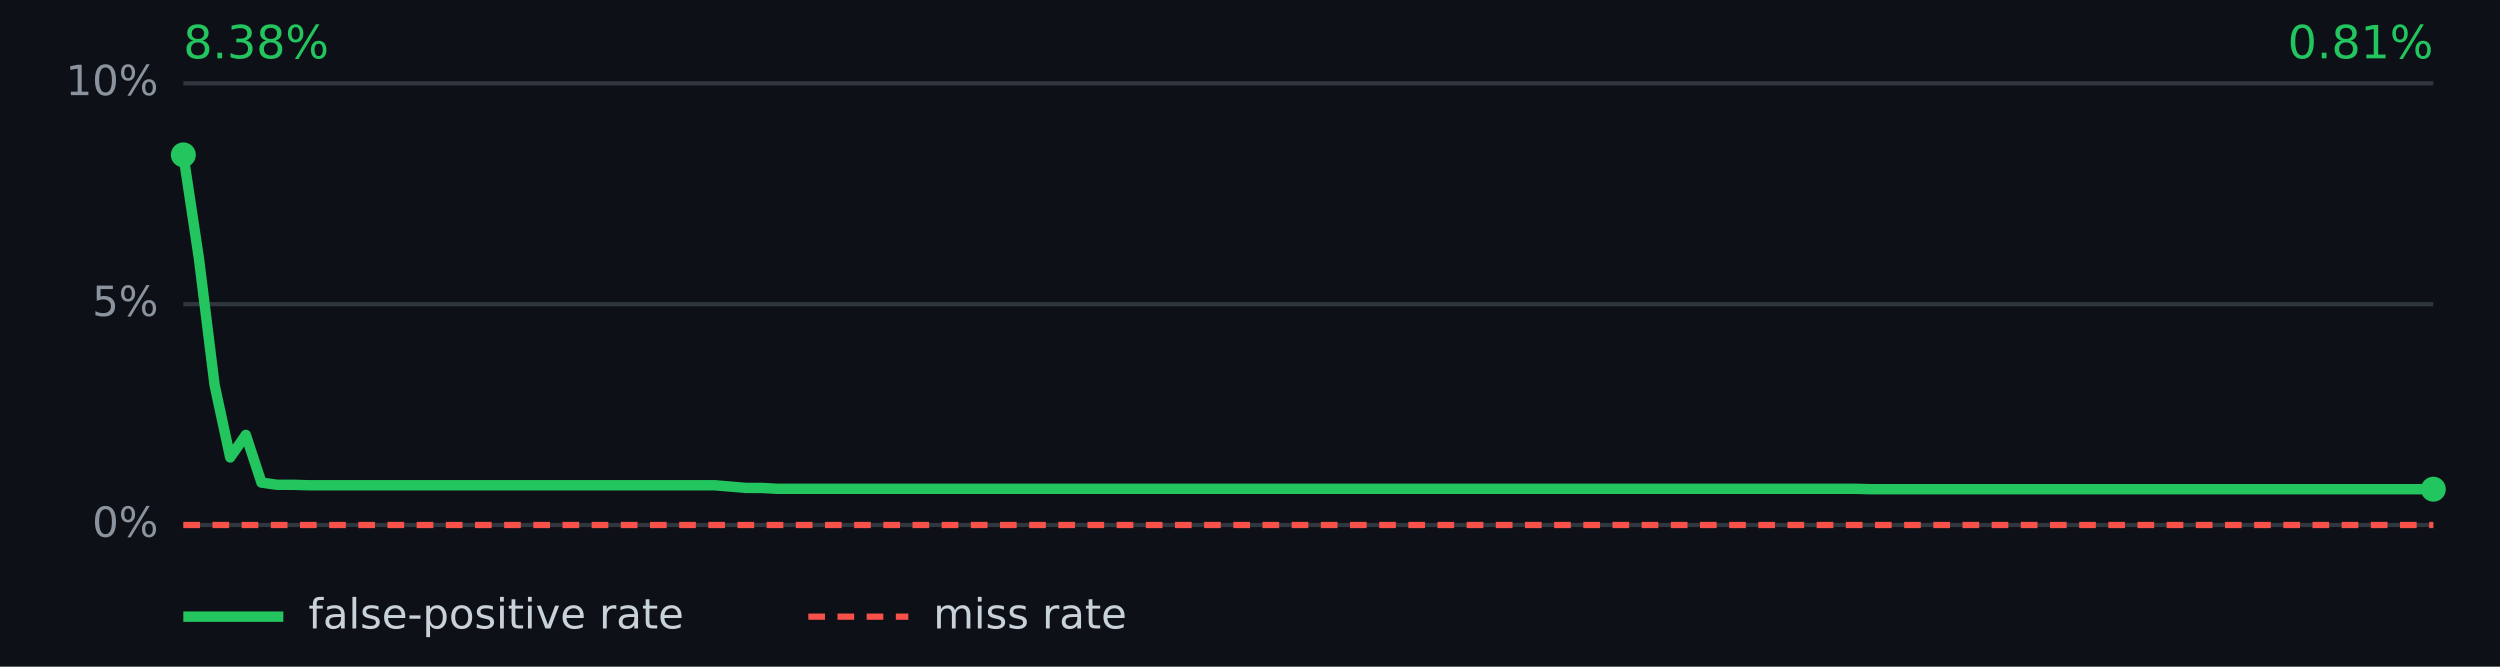
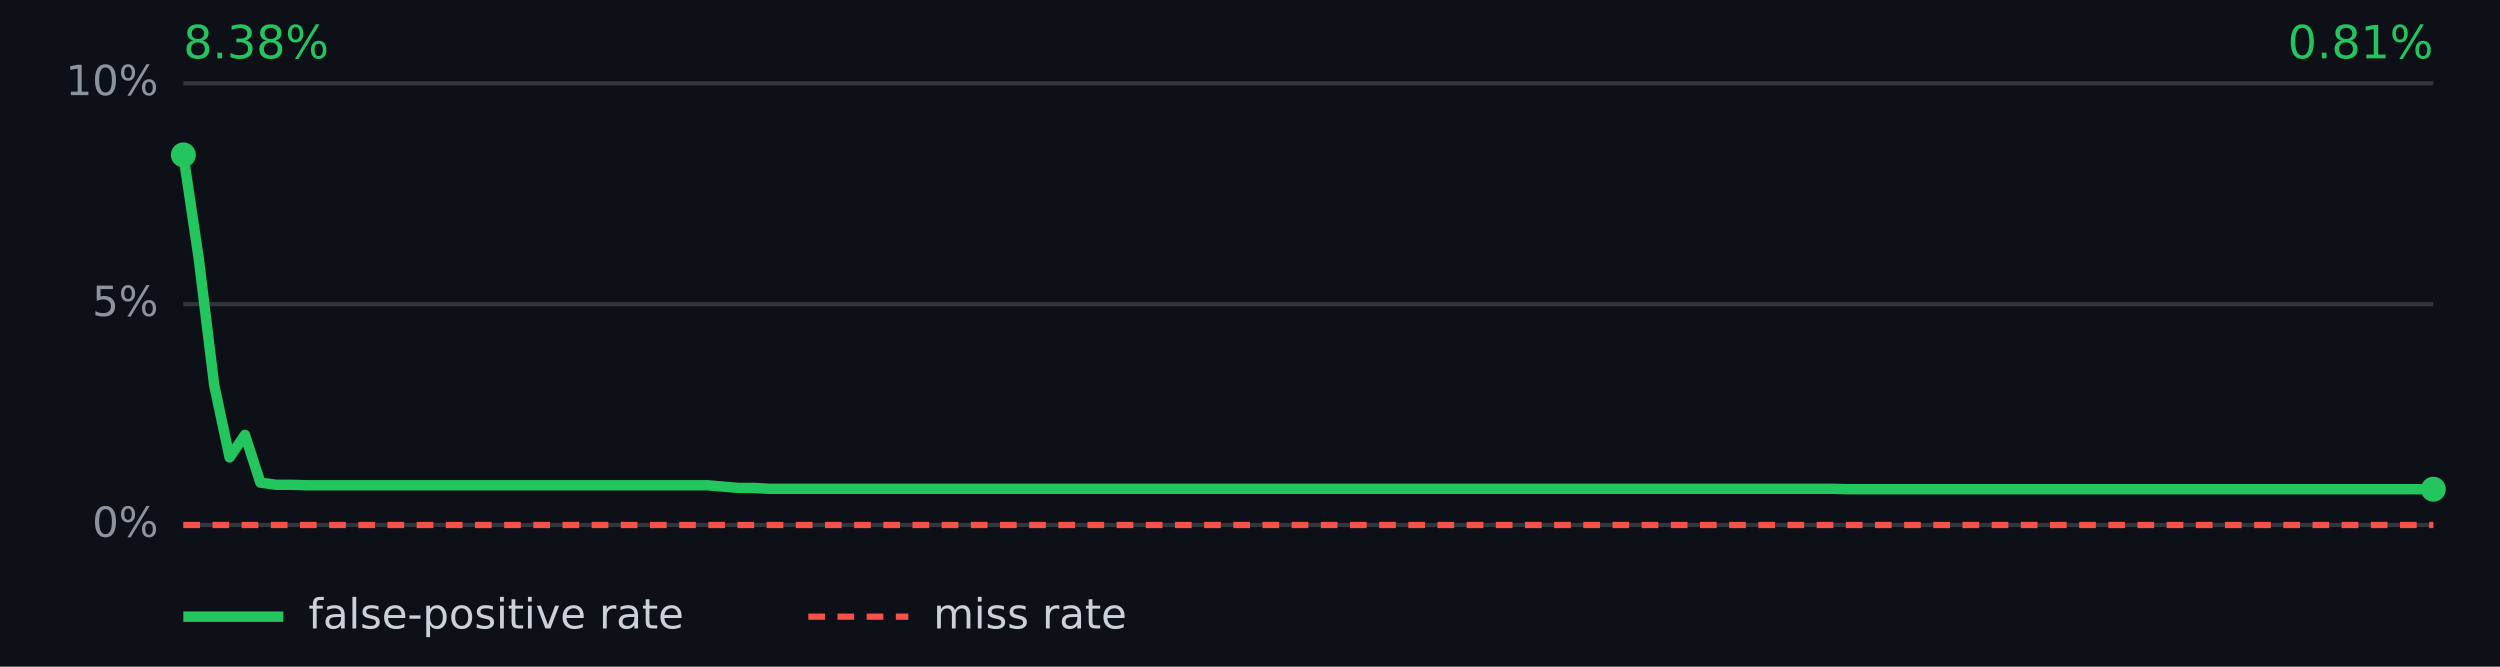
<svg xmlns="http://www.w3.org/2000/svg" width="600" height="160" role="img" aria-label="false-positive rate trend: 8.38% to 0.81%">
  <rect width="100%" height="160" fill="#0d1117" />
  <line x1="44" y1="20.00" x2="584" y2="20.00" stroke="#30363d" stroke-width="1" />
  <text x="38" y="20.00" font-family="Verdana,Geneva,DejaVu Sans,sans-serif" font-size="10" fill="#8b949e" text-anchor="end" dominant-baseline="middle">10%</text>
  <line x1="44" y1="73.00" x2="584" y2="73.00" stroke="#30363d" stroke-width="1" />
  <text x="38" y="73.00" font-family="Verdana,Geneva,DejaVu Sans,sans-serif" font-size="10" fill="#8b949e" text-anchor="end" dominant-baseline="middle">5%</text>
  <line x1="44" y1="126.00" x2="584" y2="126.00" stroke="#30363d" stroke-width="1" />
  <text x="38" y="126.00" font-family="Verdana,Geneva,DejaVu Sans,sans-serif" font-size="10" fill="#8b949e" text-anchor="end" dominant-baseline="middle">0%</text>
-   <polyline points="44.00,126.00 47.97,126.00 51.94,126.00 55.91,126.00 59.88,126.00 63.85,126.00 67.82,126.00 71.79,126.00 75.76,126.00 79.74,126.00 83.71,126.00 87.68,126.00 91.65,126.00 95.62,126.00 99.59,126.00 103.56,126.00 107.53,126.00 111.50,126.00 115.47,126.00 119.44,126.00 123.41,126.00 127.38,126.00 131.35,126.00 135.32,126.00 139.29,126.00 143.26,126.00 147.24,126.00 151.21,126.00 155.18,126.00 159.15,126.00 163.12,126.00 167.09,126.00 171.06,126.00 175.03,126.00 179.00,126.00 182.97,126.00 186.94,126.00 190.91,126.00 194.88,126.00 198.85,126.00 202.82,126.00 206.79,126.00 210.76,126.00 214.74,126.00 218.71,126.00 222.68,126.00 226.65,126.00 230.62,126.00 234.59,126.00 238.56,126.00 242.53,126.00 246.50,126.00 250.47,126.00 254.44,126.00 258.41,126.00 262.38,126.00 266.35,126.00 270.32,126.00 274.29,126.00 278.26,126.00 282.24,126.00 286.21,126.00 290.18,126.00 294.15,126.00 298.12,126.00 302.09,126.00 306.06,126.00 310.03,126.00 314.00,126.00 317.97,126.00 321.94,126.00 325.91,126.00 329.88,126.00 333.85,126.00 337.82,126.00 341.79,126.00 345.76,126.00 349.74,126.00 353.71,126.00 357.68,126.00 361.65,126.00 365.62,126.00 369.59,126.00 373.56,126.00 377.53,126.00 381.50,126.00 385.47,126.00 389.44,126.00 393.41,126.00 397.38,126.00 401.35,126.00 405.32,126.00 409.29,126.00 413.26,126.00 417.24,126.00 421.21,126.00 425.18,126.00 429.15,126.00 433.12,126.00 437.09,126.00 441.06,126.00 445.03,126.00 449.00,126.00 452.97,126.00 456.94,126.00 460.91,126.00 464.88,126.00 468.85,126.00 472.82,126.00 476.79,126.00 480.76,126.00 484.74,126.00 488.71,126.00 492.68,126.00 496.65,126.00 500.62,126.00 504.59,126.00 508.56,126.00 512.53,126.00 516.50,126.00 520.47,126.00 524.44,126.00 528.41,126.00 532.38,126.00 536.35,126.00 540.32,126.00 544.29,126.00 548.26,126.00 552.24,126.00 556.21,126.00 560.18,126.00 564.15,126.00 568.12,126.00 572.09,126.00 576.06,126.00 580.03,126.00 584.00,126.00" fill="none" stroke="#f85149" stroke-width="1.5" stroke-dasharray="4,3" />
-   <polyline points="44.00,37.17 47.75,62.08 51.50,92.40 55.25,109.78 59.00,104.38 62.75,115.82 66.50,116.35 70.25,116.35 74.00,116.46 77.75,116.46 81.50,116.46 85.25,116.46 89.00,116.46 92.75,116.46 96.50,116.46 100.25,116.46 104.00,116.46 107.75,116.46 111.50,116.46 115.25,116.46 119.00,116.46 122.75,116.46 126.50,116.46 130.25,116.46 134.00,116.46 137.75,116.46 141.50,116.46 145.25,116.46 149.00,116.46 152.75,116.46 156.50,116.46 160.25,116.46 164.00,116.46 167.75,116.46 171.50,116.46 175.25,116.78 179.00,117.10 182.75,117.10 186.50,117.31 190.25,117.31 194.00,117.31 197.75,117.31 201.50,117.31 205.25,117.31 209.00,117.31 212.75,117.31 216.50,117.31 220.25,117.31 224.00,117.31 227.75,117.31 231.50,117.31 235.25,117.31 239.00,117.31 242.75,117.31 246.50,117.31 250.25,117.31 254.00,117.31 257.75,117.31 261.50,117.31 265.25,117.31 269.00,117.31 272.75,117.31 276.50,117.31 280.25,117.31 284.00,117.31 287.75,117.31 291.50,117.31 295.25,117.31 299.00,117.31 302.75,117.31 306.50,117.31 310.25,117.31 314.00,117.31 317.75,117.31 321.50,117.31 325.25,117.31 329.00,117.31 332.75,117.31 336.50,117.31 340.25,117.31 344.00,117.31 347.75,117.31 351.50,117.31 355.25,117.31 359.00,117.31 362.75,117.31 366.50,117.31 370.25,117.31 374.00,117.31 377.75,117.31 381.50,117.31 385.25,117.31 389.00,117.31 392.75,117.31 396.50,117.31 400.25,117.31 404.00,117.31 407.75,117.31 411.50,117.31 415.25,117.31 419.00,117.31 422.75,117.31 426.50,117.31 430.25,117.31 434.00,117.31 437.75,117.31 441.50,117.31 445.25,117.31 449.00,117.41 452.75,117.41 456.50,117.41 460.25,117.41 464.00,117.41 467.75,117.41 471.50,117.41 475.25,117.41 479.00,117.41 482.75,117.41 486.50,117.41 490.25,117.41 494.00,117.41 497.75,117.41 501.50,117.41 505.25,117.41 509.00,117.41 512.75,117.41 516.50,117.41 520.25,117.41 524.00,117.41 527.75,117.41 531.50,117.41 535.25,117.41 539.00,117.41 542.75,117.41 546.50,117.41 550.25,117.41 554.00,117.41 557.75,117.41 561.50,117.41 565.25,117.41 569.00,117.41 572.75,117.41 576.50,117.41 580.25,117.41 584.00,117.41" fill="none" stroke="#22c55e" stroke-width="2.5" stroke-linejoin="round" />
+   <polyline points="44.00,126.00 47.91,126.00 51.83,126.00 55.74,126.00 59.65,126.00 63.57,126.00 67.48,126.00 71.39,126.00 75.30,126.00 79.22,126.00 83.13,126.00 87.04,126.00 90.96,126.00 94.87,126.00 98.78,126.00 102.70,126.00 106.61,126.00 110.52,126.00 114.43,126.00 118.35,126.00 122.26,126.00 126.17,126.00 130.09,126.00 134.00,126.00 137.91,126.00 141.83,126.00 145.74,126.00 149.65,126.00 153.57,126.00 157.48,126.00 161.39,126.00 165.30,126.00 169.22,126.00 173.13,126.00 177.04,126.00 180.96,126.00 184.87,126.00 188.78,126.00 192.70,126.00 196.61,126.00 200.52,126.00 204.43,126.00 208.35,126.00 212.26,126.00 216.17,126.00 220.09,126.00 224.00,126.00 227.91,126.00 231.83,126.00 235.74,126.00 239.65,126.00 243.57,126.00 247.48,126.00 251.39,126.00 255.30,126.00 259.22,126.00 263.13,126.00 267.04,126.00 270.96,126.00 274.87,126.00 278.78,126.00 282.70,126.00 286.61,126.00 290.52,126.00 294.43,126.00 298.35,126.00 302.26,126.00 306.17,126.00 310.09,126.00 314.00,126.00 317.91,126.00 321.83,126.00 325.74,126.00 329.65,126.00 333.57,126.00 337.48,126.00 341.39,126.00 345.30,126.00 349.22,126.00 353.13,126.00 357.04,126.00 360.96,126.00 364.87,126.00 368.78,126.00 372.70,126.00 376.61,126.00 380.52,126.00 384.43,126.00 388.35,126.00 392.26,126.00 396.17,126.00 400.09,126.00 404.00,126.00 407.91,126.00 411.83,126.00 415.74,126.00 419.65,126.00 423.57,126.00 427.48,126.00 431.39,126.00 435.30,126.00 439.22,126.00 443.13,126.00 447.04,126.00 450.96,126.00 454.87,126.00 458.78,126.00 462.70,126.00 466.61,126.00 470.52,126.00 474.43,126.00 478.35,126.00 482.26,126.00 486.17,126.00 490.09,126.00 494.00,126.00 497.91,126.00 501.83,126.00 505.74,126.00 509.65,126.00 513.57,126.00 517.48,126.00 521.39,126.00 525.30,126.00 529.22,126.00 533.13,126.00 537.04,126.00 540.96,126.00 544.87,126.00 548.78,126.00 552.70,126.00 556.61,126.00 560.52,126.00 564.43,126.00 568.35,126.00 572.26,126.00 576.17,126.00 580.09,126.00 584.00,126.00" fill="none" stroke="#f85149" stroke-width="1.5" stroke-dasharray="4,3" />
+   <polyline points="44.00,37.17 47.70,62.08 51.40,92.40 55.10,109.78 58.79,104.38 62.49,115.82 66.19,116.35 69.89,116.35 73.59,116.46 77.29,116.46 80.99,116.46 84.68,116.46 88.38,116.46 92.08,116.46 95.78,116.46 99.48,116.46 103.18,116.46 106.88,116.46 110.58,116.46 114.27,116.46 117.97,116.46 121.67,116.46 125.37,116.46 129.07,116.46 132.77,116.46 136.47,116.46 140.16,116.46 143.86,116.46 147.56,116.46 151.26,116.46 154.96,116.46 158.66,116.46 162.36,116.46 166.05,116.46 169.75,116.46 173.45,116.78 177.15,117.10 180.85,117.10 184.55,117.31 188.25,117.31 191.95,117.31 195.64,117.31 199.34,117.31 203.04,117.31 206.74,117.31 210.44,117.31 214.14,117.31 217.84,117.31 221.53,117.31 225.23,117.31 228.93,117.31 232.63,117.31 236.33,117.31 240.03,117.31 243.73,117.31 247.42,117.31 251.12,117.31 254.82,117.31 258.52,117.31 262.22,117.31 265.92,117.31 269.62,117.31 273.32,117.31 277.01,117.31 280.71,117.31 284.41,117.31 288.11,117.31 291.81,117.31 295.51,117.31 299.21,117.31 302.90,117.31 306.60,117.31 310.30,117.31 314.00,117.31 317.70,117.31 321.40,117.31 325.10,117.31 328.79,117.31 332.49,117.31 336.19,117.31 339.89,117.31 343.59,117.31 347.29,117.31 350.99,117.31 354.68,117.31 358.38,117.31 362.08,117.31 365.78,117.31 369.48,117.31 373.18,117.31 376.88,117.31 380.58,117.31 384.27,117.31 387.97,117.31 391.67,117.31 395.37,117.31 399.07,117.31 402.77,117.31 406.47,117.31 410.16,117.31 413.86,117.31 417.56,117.31 421.26,117.31 424.96,117.31 428.66,117.31 432.36,117.31 436.05,117.31 439.75,117.31 443.45,117.41 447.15,117.41 450.85,117.41 454.55,117.41 458.25,117.41 461.95,117.41 465.64,117.41 469.34,117.41 473.04,117.41 476.74,117.41 480.44,117.41 484.14,117.41 487.84,117.41 491.53,117.41 495.23,117.41 498.93,117.41 502.63,117.41 506.33,117.41 510.03,117.41 513.73,117.41 517.42,117.41 521.12,117.41 524.82,117.41 528.52,117.41 532.22,117.41 535.92,117.41 539.62,117.41 543.32,117.41 547.01,117.41 550.71,117.41 554.41,117.41 558.11,117.41 561.81,117.41 565.51,117.41 569.21,117.41 572.90,117.41 576.60,117.41 580.30,117.41 584.00,117.41" fill="none" stroke="#22c55e" stroke-width="2.5" stroke-linejoin="round" />
  <circle cx="44.00" cy="37.17" r="3" fill="#22c55e" />
  <circle cx="584.00" cy="117.41" r="3" fill="#22c55e" />
  <text x="44.00" y="14" font-family="Verdana,Geneva,DejaVu Sans,sans-serif" font-size="11" fill="#22c55e" text-anchor="start">8.38%</text>
  <text x="584.00" y="14" font-family="Verdana,Geneva,DejaVu Sans,sans-serif" font-size="11" fill="#22c55e" text-anchor="end">0.81%</text>
  <line x1="44" y1="148" x2="68" y2="148" stroke="#22c55e" stroke-width="2.5" />
  <text x="74" y="148" font-family="Verdana,Geneva,DejaVu Sans,sans-serif" font-size="10" fill="#c9d1d9" dominant-baseline="middle">false-positive rate</text>
  <line x1="194" y1="148" x2="218" y2="148" stroke="#f85149" stroke-width="1.5" stroke-dasharray="4,3" />
  <text x="224" y="148" font-family="Verdana,Geneva,DejaVu Sans,sans-serif" font-size="10" fill="#c9d1d9" dominant-baseline="middle">miss rate</text>
</svg>
